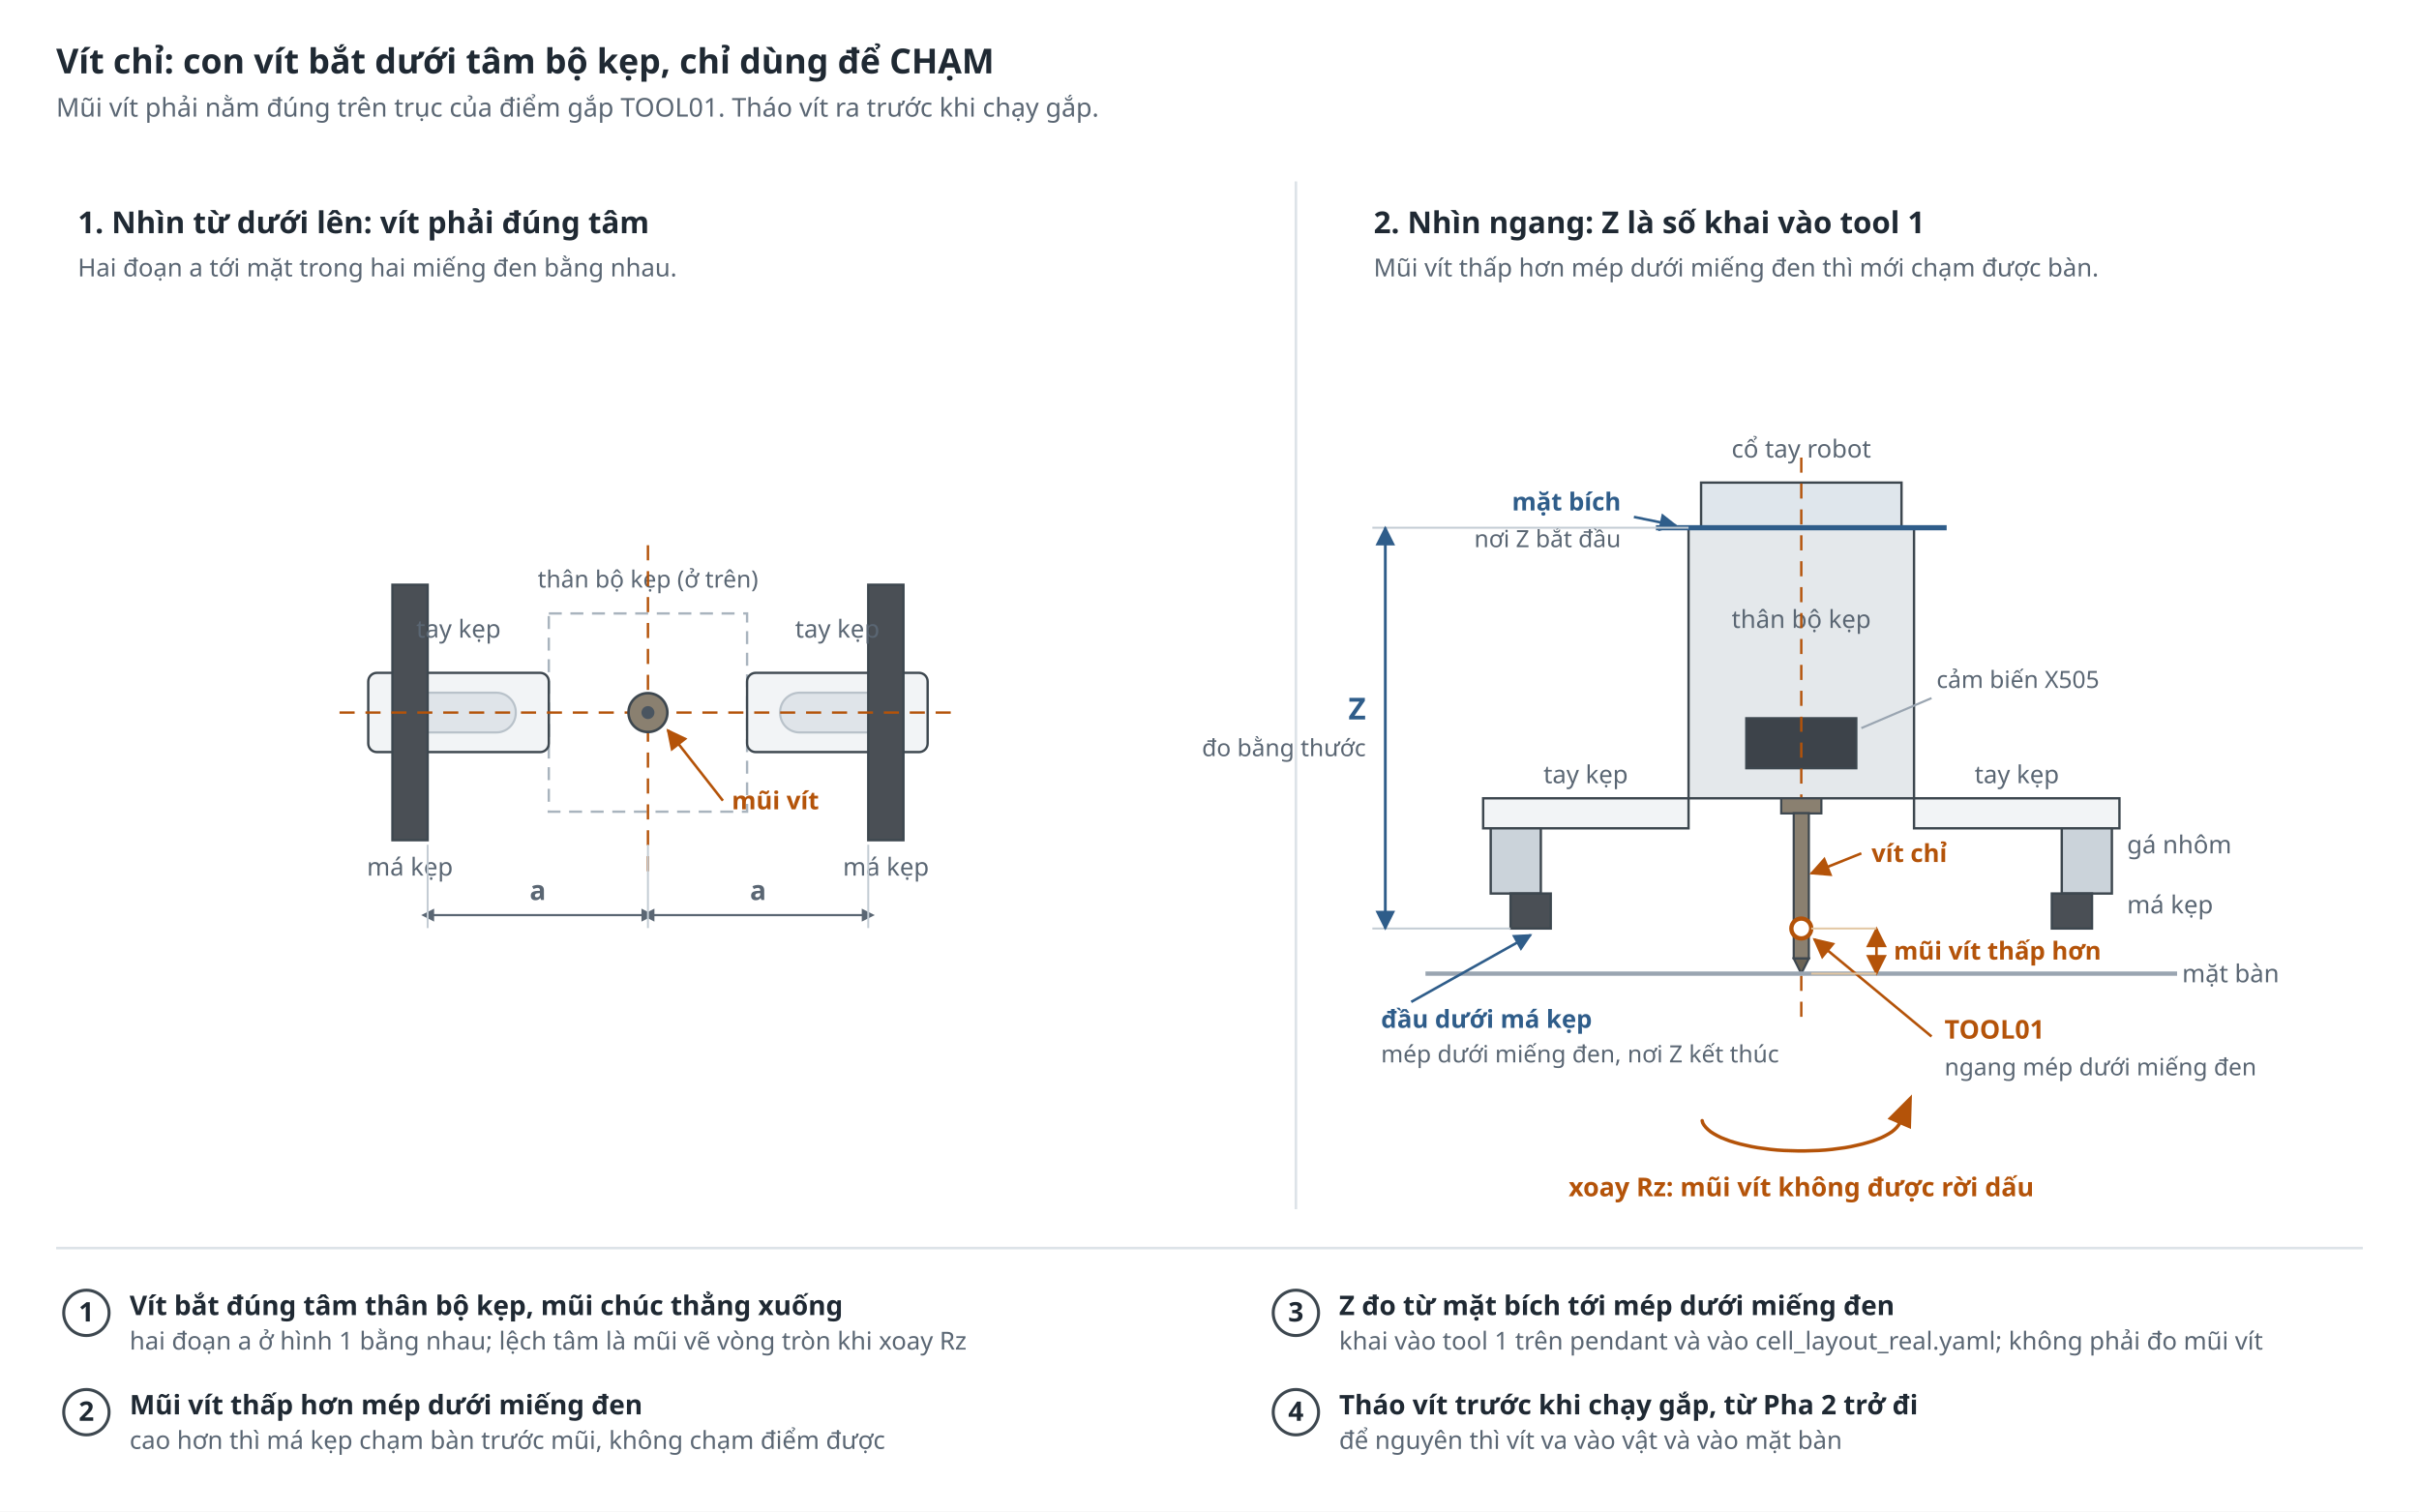
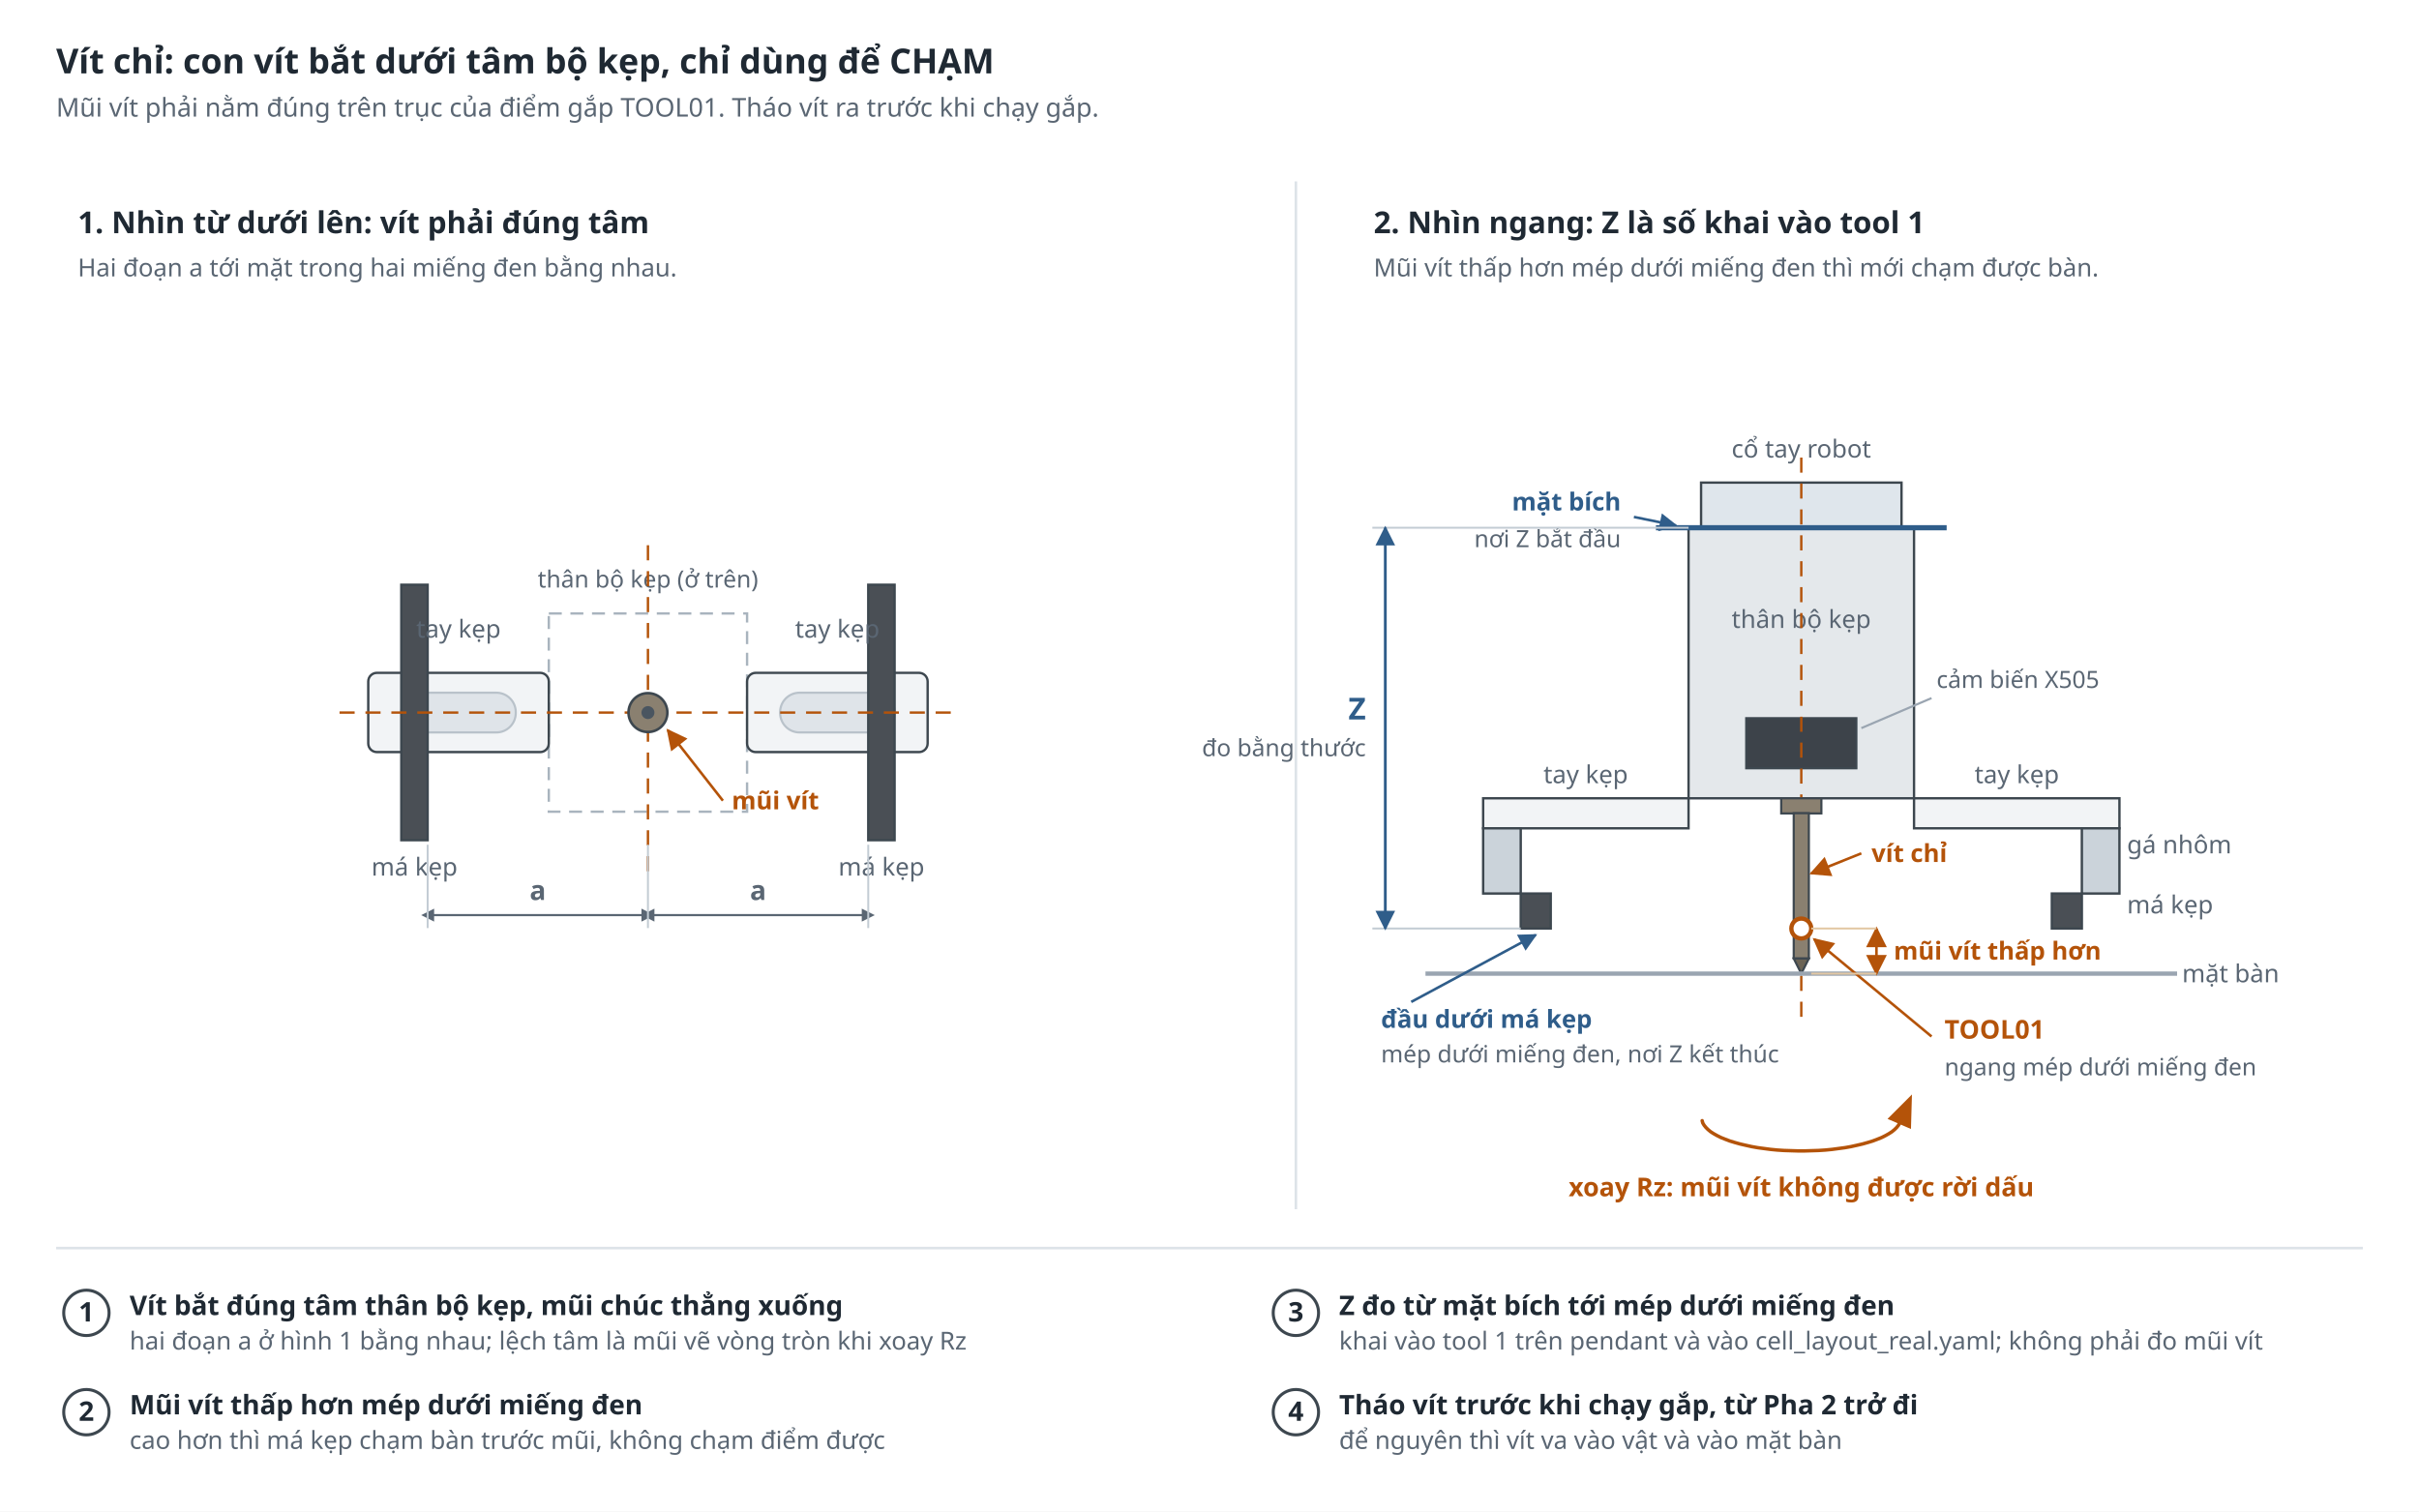
<svg xmlns="http://www.w3.org/2000/svg" viewBox="0 0 1120 700" width="1120" height="700" role="img" aria-label="Vit chi de cham diem, ve theo bo kep that: than bo kep mang hai tay kep trang, dau moi tay co ga nhom treo xuong va ma kep la mieng den co khia; vit bat duoi tam than bo kep, mui thap hon mep duoi mieng den; kich thuoc Z do tu mat bich toi mep duoi mieng den">
  <defs>
    <marker id="d2" viewBox="0 0 10 10" refX="5" refY="5" markerWidth="6" markerHeight="6" orient="auto-start-reverse">
      <path d="M 0 0 L 10 5 L 0 10 z" fill="#5a6673" />
    </marker>
    <marker id="am" viewBox="0 0 10 10" refX="9" refY="5" markerWidth="8" markerHeight="8" orient="auto-start-reverse">
      <path d="M 0 0 L 10 5 L 0 10 z" fill="#b45309" />
    </marker>
    <marker id="ds" viewBox="0 0 10 10" refX="9" refY="5" markerWidth="7" markerHeight="7" orient="auto-start-reverse">
      <path d="M 0 0 L 10 5 L 0 10 z" fill="#2f5d8a" />
    </marker>
  </defs>
  <rect x="0.0" y="0.0" width="1120.0" height="700.0" rx="0.0" fill="#ffffff" stroke="#ffffff" stroke-width="0" />
  <g font-family="'Segoe UI',system-ui,sans-serif" fill="#1f2933">
    <text x="26.0" y="34.0" font-size="16" fill="#1f2933" font-weight="700">Vít chỉ: con vít bắt dưới tâm bộ kẹp, chỉ dùng để CHẠM</text>
    <text x="26.0" y="54.0" font-size="12" fill="#5a6673">Mũi vít phải nằm đúng trên trục của điểm gắp TOOL01. Tháo vít ra trước khi chạy gắp.</text>
    <text x="36.0" y="108.0" font-size="14" fill="#1f2933" font-weight="700">1. Nhìn từ dưới lên: vít phải đúng tâm</text>
    <text x="36.0" y="128.0" font-size="11.5" fill="#5a6673">Hai đoạn a tới mặt trong hai miếng đen bằng nhau.</text>
    <rect x="254.1" y="284.1" width="91.8" height="91.8" rx="0.0" fill="none" stroke="#a9b4be" stroke-width="1.1" stroke-dasharray="6 4" />
    <text x="300.0" y="272.1" font-size="11" fill="#5a6673" text-anchor="middle">thân bộ kẹp (ở trên)</text>
    <rect x="170.5" y="311.6" width="83.6" height="36.7" rx="4.0" fill="#f2f4f6" stroke="#3d474f" stroke-width="1.1" />
    <rect x="185.8" y="320.8" width="53.0" height="18.4" rx="9.0" fill="#dfe4e9" stroke="#b9c2ca" stroke-width="1.0" />
    <rect x="345.9" y="311.6" width="83.6" height="36.7" rx="4.0" fill="#f2f4f6" stroke="#3d474f" stroke-width="1.1" />
    <rect x="361.2" y="320.8" width="53.0" height="18.4" rx="9.0" fill="#dfe4e9" stroke="#b9c2ca" stroke-width="1.0" />
-     <rect x="181.7" y="270.8" width="16.3" height="118.3" rx="0.0" fill="#4a4f55" stroke="#3d474f" stroke-width="1.1" />
-     <rect x="402.0" y="270.8" width="16.3" height="118.3" rx="0.0" fill="#4a4f55" stroke="#3d474f" stroke-width="1.1" />
-     <text x="189.8" y="405.5" font-size="11.5" fill="#5a6673" text-anchor="middle">má kẹp</text>
-     <text x="410.2" y="405.5" font-size="11.5" fill="#5a6673" text-anchor="middle">má kẹp</text>
+     <rect x="185.8" y="270.8" width="12.2" height="118.3" rx="0.0" fill="#4a4f55" stroke="#3d474f" stroke-width="1.1" />
+     <rect x="402.0" y="270.8" width="12.2" height="118.3" rx="0.0" fill="#4a4f55" stroke="#3d474f" stroke-width="1.1" />
+     <text x="191.9" y="405.5" font-size="11.5" fill="#5a6673" text-anchor="middle">má kẹp</text>
+     <text x="408.1" y="405.5" font-size="11.5" fill="#5a6673" text-anchor="middle">má kẹp</text>
    <text x="212.3" y="295.3" font-size="11.5" fill="#5a6673" text-anchor="middle">tay kẹp</text>
    <text x="387.7" y="295.3" font-size="11.5" fill="#5a6673" text-anchor="middle">tay kẹp</text>
    <line x1="157.2" y1="330.0" x2="442.8" y2="330.0" stroke="#b45309" stroke-width="1.1" stroke-dasharray="7 5" />
    <line x1="300.0" y1="252.5" x2="300.0" y2="407.5" stroke="#b45309" stroke-width="1.1" stroke-dasharray="7 5" />
    <circle cx="300.0" cy="330.0" r="9" fill="#8a8070" stroke="#3d474f" stroke-width="1.2" />
    <circle cx="300.0" cy="330.0" r="3" fill="#4a5560" stroke="none" stroke-width="0" />
    <line x1="334.7" y1="370.8" x2="309.2" y2="338.2" stroke="#b45309" stroke-width="1.2" marker-end="url(#am)" />
    <text x="338.8" y="374.8" font-size="11.5" fill="#b45309" font-weight="600">mũi vít</text>
    <line x1="198.0" y1="423.8" x2="300.0" y2="423.8" stroke="#5a6673" stroke-width="1" marker-start="url(#d2)" marker-end="url(#d2)" />
    <line x1="300.0" y1="423.8" x2="402.0" y2="423.8" stroke="#5a6673" stroke-width="1" marker-start="url(#d2)" marker-end="url(#d2)" />
    <line x1="198.0" y1="391.2" x2="198.0" y2="429.8" stroke="#c3ccd4" stroke-width="0.9" />
    <line x1="300.0" y1="391.2" x2="300.0" y2="429.8" stroke="#c3ccd4" stroke-width="0.9" />
    <line x1="402.0" y1="391.2" x2="402.0" y2="429.8" stroke="#c3ccd4" stroke-width="0.9" />
    <text x="249.0" y="416.8" font-size="12.5" fill="#5a6673" font-weight="600" text-anchor="middle">a</text>
    <text x="351.0" y="416.8" font-size="12.5" fill="#5a6673" font-weight="600" text-anchor="middle">a</text>
    <line x1="600.0" y1="84.0" x2="600.0" y2="560.0" stroke="#dde3e8" stroke-width="1.2" />
    <text x="636.0" y="108.0" font-size="14" fill="#1f2933" font-weight="700">2. Nhìn ngang: Z là số khai vào tool 1</text>
    <text x="636.0" y="128.0" font-size="11.5" fill="#5a6673">Mũi vít thấp hơn mép dưới miếng đen thì mới chạm được bàn.</text>
    <rect x="787.6" y="223.5" width="92.8" height="20.9" rx="0.0" fill="#dfe6ec" stroke="#3d474f" stroke-width="1.1" />
    <text x="834.0" y="211.9" font-size="11.5" fill="#5a6673" text-anchor="middle">cổ tay robot</text>
    <rect x="781.8" y="244.4" width="104.4" height="125.3" rx="0.0" fill="#e4e8eb" stroke="#3d474f" stroke-width="1.1" />
    <rect x="808.5" y="332.6" width="51.0" height="23.2" rx="0.0" fill="#3d434a" stroke="#3d474f" stroke-width="1" />
    <text x="834.0" y="290.8" font-size="11.5" fill="#5a6673" text-anchor="middle">thân bộ kẹp</text>
    <line x1="894.3" y1="323.3" x2="861.8" y2="337.2" stroke="#9aa5b1" stroke-width="1" />
    <text x="896.6" y="318.6" font-size="11" fill="#5a6673">cảm biến X505</text>
    <rect x="686.7" y="369.7" width="95.1" height="13.9" rx="0.0" fill="#f2f4f6" stroke="#3d474f" stroke-width="1.1" />
-     <rect x="690.2" y="383.6" width="23.2" height="30.2" rx="0.0" fill="#cbd3da" stroke="#3d474f" stroke-width="1.1" />
-     <rect x="699.4" y="413.8" width="18.6" height="16.2" rx="0.0" fill="#4a4f55" stroke="#3d474f" stroke-width="1.1" />
+     <rect x="686.7" y="383.6" width="17.4" height="30.2" rx="0.0" fill="#cbd3da" stroke="#3d474f" stroke-width="1.1" />
+     <rect x="704.1" y="413.8" width="13.9" height="16.2" rx="0.0" fill="#4a4f55" stroke="#3d474f" stroke-width="1.1" />
    <rect x="886.2" y="369.7" width="95.1" height="13.9" rx="0.0" fill="#f2f4f6" stroke="#3d474f" stroke-width="1.1" />
-     <rect x="954.6" y="383.6" width="23.2" height="30.2" rx="0.0" fill="#cbd3da" stroke="#3d474f" stroke-width="1.1" />
-     <rect x="950.0" y="413.8" width="18.6" height="16.2" rx="0.0" fill="#4a4f55" stroke="#3d474f" stroke-width="1.1" />
+     <rect x="963.9" y="383.6" width="17.4" height="30.2" rx="0.0" fill="#cbd3da" stroke="#3d474f" stroke-width="1.1" />
+     <rect x="950.0" y="413.8" width="13.9" height="16.2" rx="0.0" fill="#4a4f55" stroke="#3d474f" stroke-width="1.1" />
    <text x="734.2" y="362.7" font-size="11.5" fill="#5a6673" text-anchor="middle">tay kẹp</text>
    <text x="933.8" y="362.7" font-size="11.5" fill="#5a6673" text-anchor="middle">tay kẹp</text>
    <text x="984.8" y="395.2" font-size="11.5" fill="#5a6673">gá nhôm</text>
    <text x="984.8" y="423.0" font-size="11.5" fill="#5a6673">má kẹp</text>
    <line x1="766.7" y1="244.4" x2="901.3" y2="244.4" stroke="#2f5d8a" stroke-width="2.4" />
    <line x1="756.5" y1="239.4" x2="776.0" y2="243.4" stroke="#2f5d8a" stroke-width="1.2" marker-end="url(#ds)" />
    <text x="750.5" y="236.4" font-size="11.5" fill="#2f5d8a" font-weight="600" text-anchor="end">mặt bích</text>
    <text x="750.5" y="253.4" font-size="11" fill="#5a6673" text-anchor="end">nơi Z bắt đầu</text>
    <line x1="834.0" y1="211.9" x2="834.0" y2="471.8" stroke="#b45309" stroke-width="1.1" stroke-dasharray="7 5" />
    <rect x="824.7" y="369.7" width="18.6" height="7.0" rx="0.0" fill="#8a8070" stroke="#3d474f" stroke-width="1" />
    <rect x="830.5" y="376.6" width="7.0" height="67.3" rx="0.0" fill="#8a8070" stroke="#3d474f" stroke-width="1" />
    <polygon points="830.5,443.9 837.5,443.9 834.0,450.9" fill="#6b6355" stroke="#3d474f" stroke-width="1" />
    <line x1="861.8" y1="395.2" x2="838.6" y2="404.5" stroke="#b45309" stroke-width="1.2" marker-end="url(#am)" />
    <text x="866.5" y="399.2" font-size="11.5" fill="#b45309" font-weight="600">vít chỉ</text>
    <line x1="660.0" y1="450.9" x2="1008.0" y2="450.9" stroke="#9aa5b1" stroke-width="2.0" />
    <text x="1010.3" y="454.9" font-size="11.5" fill="#5a6673">mặt bàn</text>
    <circle cx="834.0" cy="430.0" r="4.6" fill="#ffffff" stroke="#b45309" stroke-width="2" />
    <line x1="894.3" y1="480.0" x2="840.0" y2="435.0" stroke="#b45309" stroke-width="1.2" marker-end="url(#am)" />
    <text x="900.3" y="481.0" font-size="12" fill="#b45309" font-weight="700">TOOL01</text>
    <text x="900.3" y="498.0" font-size="11" fill="#5a6673">ngang mép dưới miếng đen</text>
    <line x1="781.8" y1="244.4" x2="635.4" y2="244.4" stroke="#c3ccd4" stroke-width="0.9" />
-     <line x1="699.4" y1="430.0" x2="635.4" y2="430.0" stroke="#c3ccd4" stroke-width="0.9" />
+     <line x1="704.1" y1="430.0" x2="635.4" y2="430.0" stroke="#c3ccd4" stroke-width="0.9" />
    <line x1="641.4" y1="244.4" x2="641.4" y2="430.0" stroke="#2f5d8a" stroke-width="1.3" marker-start="url(#ds)" marker-end="url(#ds)" />
    <text x="632.4" y="333.2" font-size="14" fill="#2f5d8a" font-weight="700" text-anchor="end">Z</text>
    <text x="632.4" y="350.2" font-size="11" fill="#5a6673" text-anchor="end">đo bằng thước</text>
-     <line x1="653.4" y1="464.0" x2="708.7" y2="433.0" stroke="#2f5d8a" stroke-width="1.2" marker-end="url(#ds)" />
+     <line x1="653.4" y1="464.0" x2="711.0" y2="433.0" stroke="#2f5d8a" stroke-width="1.2" marker-end="url(#ds)" />
    <text x="639.4" y="476.0" font-size="11.5" fill="#2f5d8a" font-weight="600">đầu dưới má kẹp</text>
    <text x="639.4" y="492.0" font-size="11" fill="#5a6673">mép dưới miếng đen, nơi Z kết thúc</text>
    <line x1="868.8" y1="430.0" x2="868.8" y2="450.9" stroke="#b45309" stroke-width="1.2" marker-start="url(#am)" marker-end="url(#am)" />
    <line x1="838.6" y1="430.0" x2="868.8" y2="430.0" stroke="#e2c7a3" stroke-width="0.9" />
    <line x1="838.6" y1="450.9" x2="868.8" y2="450.9" stroke="#e2c7a3" stroke-width="0.9" />
    <text x="876.8" y="444.4" font-size="11.5" fill="#b45309" font-weight="600">mũi vít thấp hơn</text>
    <polyline points="788.1,519.0 788.4,520.1 789.0,521.1 789.8,522.1 790.8,523.1 792.0,524.1 793.4,525.0 795.0,525.9 796.8,526.8 798.8,527.6 800.9,528.4 803.2,529.1 805.7,529.8 808.3,530.4 811.0,531.0 813.8,531.5 816.8,531.9 819.8,532.3 822.9,532.6 826.0,532.8 829.2,532.9 832.4,533.0 835.6,533.0 838.8,532.9 842.0,532.8 845.1,532.6 848.2,532.3 851.2,531.9 854.2,531.5 857.0,531.0 859.7,530.4 862.3,529.8 864.8,529.1 867.1,528.4 869.2,527.6 871.2,526.8 873.0,525.9 874.6,525.0 876.0,524.1 877.2,523.1 878.2,522.1 879.0,521.1 879.6,520.1" fill="none" stroke="#b45309" stroke-width="1.6" stroke-linecap="round" />
    <polygon points="884.7,508.1 884.3,522.1 874.8,518.0" fill="#b45309" stroke="#b45309" stroke-width="1" />
    <text x="834.0" y="554.0" font-size="12" fill="#b45309" font-weight="600" text-anchor="middle">xoay Rz: mũi vít không được rời dấu</text>
    <line x1="26.0" y1="578.0" x2="1094.0" y2="578.0" stroke="#dde3e8" stroke-width="1.2" />
    <circle cx="40" cy="608" r="10.5" fill="none" stroke="#3d474f" stroke-width="1.4" />
    <text x="40" y="612" font-size="12.5" font-weight="700" text-anchor="middle">1</text>
    <text x="60.0" y="609.0" font-size="12.5" fill="#1f2933" font-weight="600">Vít bắt đúng tâm thân bộ kẹp, mũi chúc thẳng xuống</text>
    <text x="60.0" y="625.0" font-size="11.5" fill="#5a6673">hai đoạn a ở hình 1 bằng nhau; lệch tâm là mũi vẽ vòng tròn khi xoay Rz</text>
    <circle cx="40" cy="654" r="10.5" fill="none" stroke="#3d474f" stroke-width="1.4" />
    <text x="40" y="658" font-size="12.5" font-weight="700" text-anchor="middle">2</text>
    <text x="60.0" y="655.0" font-size="12.5" fill="#1f2933" font-weight="600">Mũi vít thấp hơn mép dưới miếng đen</text>
    <text x="60.0" y="671.0" font-size="11.5" fill="#5a6673">cao hơn thì má kẹp chạm bàn trước mũi, không chạm điểm được</text>
    <circle cx="600" cy="608" r="10.5" fill="none" stroke="#3d474f" stroke-width="1.4" />
    <text x="600" y="612" font-size="12.5" font-weight="700" text-anchor="middle">3</text>
    <text x="620.0" y="609.0" font-size="12.5" fill="#1f2933" font-weight="600">Z đo từ mặt bích tới mép dưới miếng đen</text>
    <text x="620.0" y="625.0" font-size="11.5" fill="#5a6673">khai vào tool 1 trên pendant và vào cell_layout_real.yaml; không phải đo mũi vít</text>
    <circle cx="600" cy="654" r="10.5" fill="none" stroke="#3d474f" stroke-width="1.4" />
    <text x="600" y="658" font-size="12.5" font-weight="700" text-anchor="middle">4</text>
    <text x="620.0" y="655.0" font-size="12.5" fill="#1f2933" font-weight="600">Tháo vít trước khi chạy gắp, từ Pha 2 trở đi</text>
    <text x="620.0" y="671.0" font-size="11.5" fill="#5a6673">để nguyên thì vít va vào vật và vào mặt bàn</text>
  </g>
</svg>
